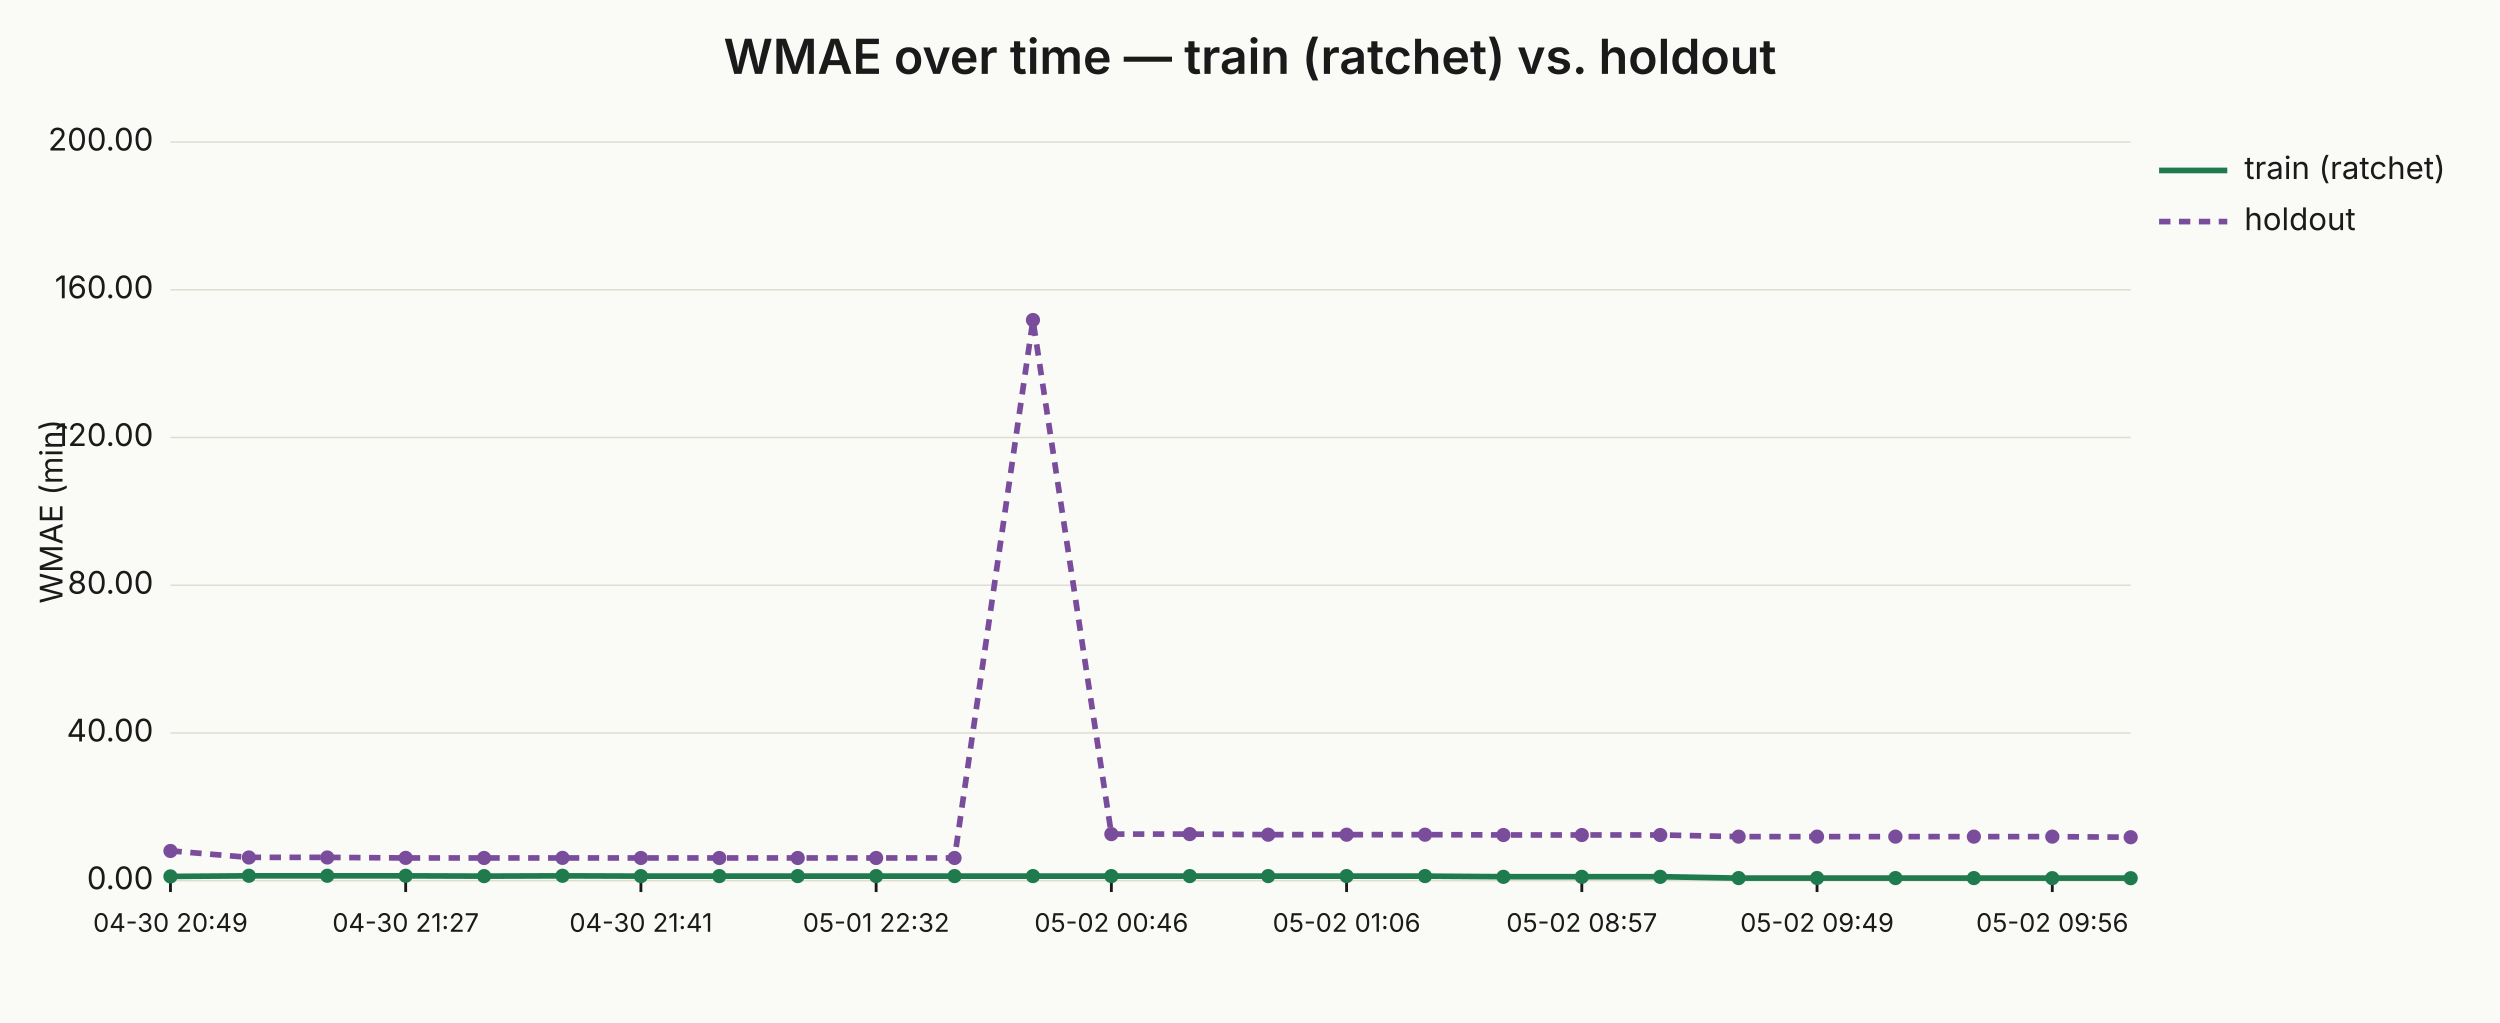
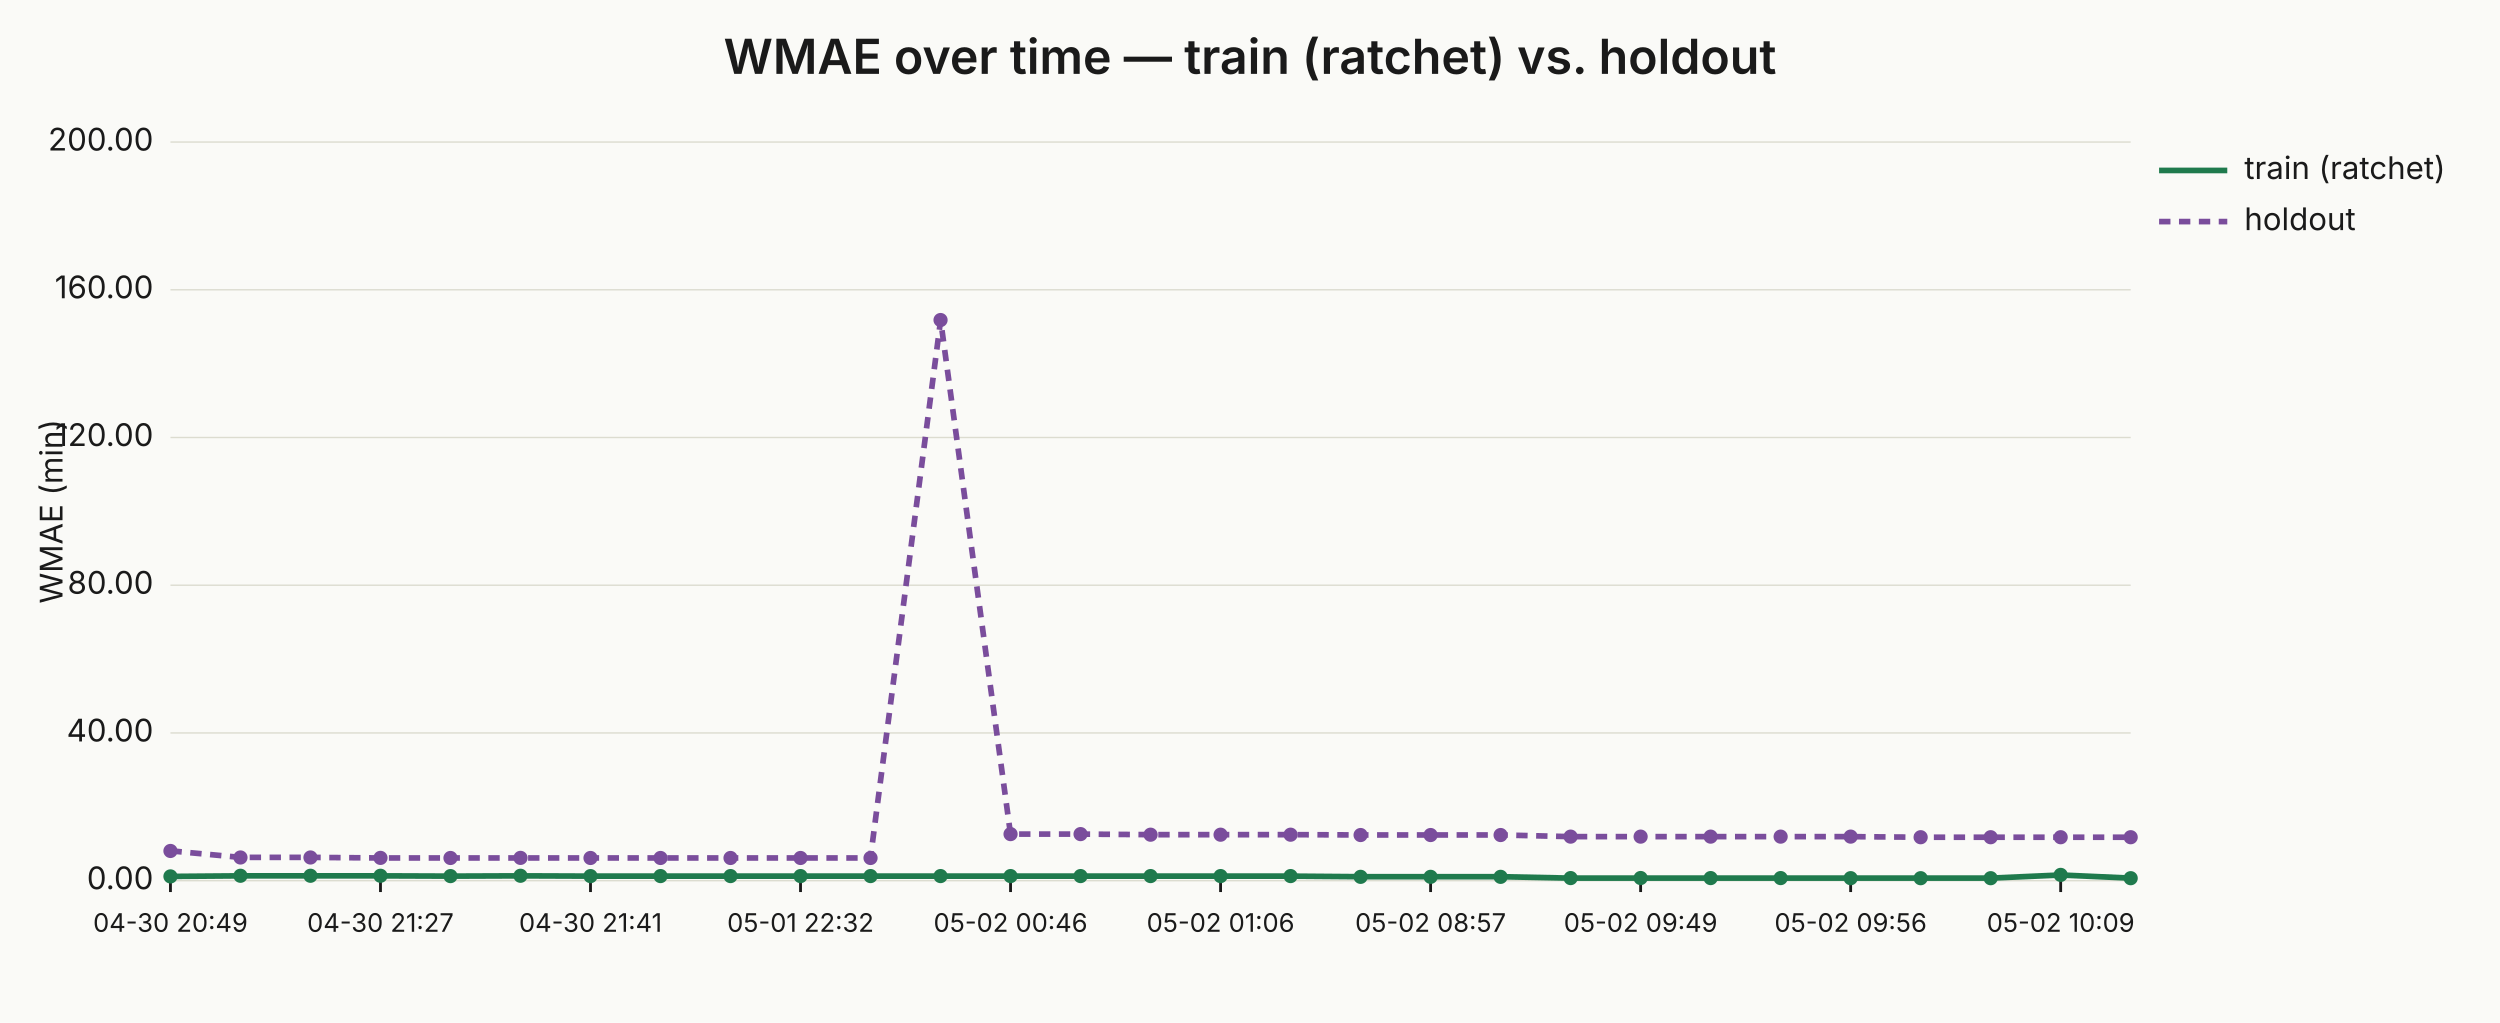
<svg xmlns="http://www.w3.org/2000/svg" viewBox="0 0 880 360" width="880" height="360" font-family="-apple-system, BlinkMacSystemFont, 'Segoe UI', system-ui, sans-serif" font-size="11">
  <rect width="880" height="360" fill="#fafaf7" />
  <text x="440" y="26" text-anchor="middle" fill="#1a1a1a" font-size="17" font-weight="600">WMAE over time — train (ratchet) vs. holdout</text>
  <line x1="60" y1="310" x2="750" y2="310" stroke="#dcdcd0" stroke-width="0.5" />
  <text x="54" y="313" text-anchor="end" fill="#1a1a1a">0.00</text>
  <line x1="60" y1="258" x2="750" y2="258" stroke="#dcdcd0" stroke-width="0.5" />
  <text x="54" y="261" text-anchor="end" fill="#1a1a1a">40.00</text>
  <line x1="60" y1="206" x2="750" y2="206" stroke="#dcdcd0" stroke-width="0.5" />
  <text x="54" y="209" text-anchor="end" fill="#1a1a1a">80.00</text>
  <line x1="60" y1="154" x2="750" y2="154" stroke="#dcdcd0" stroke-width="0.5" />
  <text x="54" y="157" text-anchor="end" fill="#1a1a1a">120.00</text>
  <line x1="60" y1="102" x2="750" y2="102" stroke="#dcdcd0" stroke-width="0.5" />
  <text x="54" y="105" text-anchor="end" fill="#1a1a1a">160.00</text>
  <line x1="60" y1="50" x2="750" y2="50" stroke="#dcdcd0" stroke-width="0.5" />
  <text x="54" y="53" text-anchor="end" fill="#1a1a1a">200.00</text>
  <line x1="60" y1="310" x2="60" y2="314" stroke="#1a1a1a" />
  <text x="60" y="328" text-anchor="middle" fill="#1a1a1a" font-size="9">04-30 20:49</text>
-   <line x1="142.8" y1="310" x2="142.8" y2="314" stroke="#1a1a1a" />
-   <text x="142.8" y="328" text-anchor="middle" fill="#1a1a1a" font-size="9">04-30 21:27</text>
-   <line x1="225.6" y1="310" x2="225.6" y2="314" stroke="#1a1a1a" />
-   <text x="225.6" y="328" text-anchor="middle" fill="#1a1a1a" font-size="9">04-30 21:41</text>
-   <line x1="308.4" y1="310" x2="308.4" y2="314" stroke="#1a1a1a" />
-   <text x="308.4" y="328" text-anchor="middle" fill="#1a1a1a" font-size="9">05-01 22:32</text>
-   <line x1="391.2" y1="310" x2="391.2" y2="314" stroke="#1a1a1a" />
-   <text x="391.2" y="328" text-anchor="middle" fill="#1a1a1a" font-size="9">05-02 00:46</text>
-   <line x1="474" y1="310" x2="474" y2="314" stroke="#1a1a1a" />
-   <text x="474" y="328" text-anchor="middle" fill="#1a1a1a" font-size="9">05-02 01:06</text>
-   <line x1="556.8" y1="310" x2="556.8" y2="314" stroke="#1a1a1a" />
-   <text x="556.8" y="328" text-anchor="middle" fill="#1a1a1a" font-size="9">05-02 08:57</text>
-   <line x1="639.6" y1="310" x2="639.6" y2="314" stroke="#1a1a1a" />
-   <text x="639.6" y="328" text-anchor="middle" fill="#1a1a1a" font-size="9">05-02 09:49</text>
-   <line x1="722.4" y1="310" x2="722.4" y2="314" stroke="#1a1a1a" />
-   <text x="722.4" y="328" text-anchor="middle" fill="#1a1a1a" font-size="9">05-02 09:56</text>
+   <line x1="133.929" y1="310" x2="133.929" y2="314" stroke="#1a1a1a" />
+   <text x="133.929" y="328" text-anchor="middle" fill="#1a1a1a" font-size="9">04-30 21:27</text>
+   <line x1="207.857" y1="310" x2="207.857" y2="314" stroke="#1a1a1a" />
+   <text x="207.857" y="328" text-anchor="middle" fill="#1a1a1a" font-size="9">04-30 21:41</text>
+   <line x1="281.786" y1="310" x2="281.786" y2="314" stroke="#1a1a1a" />
+   <text x="281.786" y="328" text-anchor="middle" fill="#1a1a1a" font-size="9">05-01 22:32</text>
+   <line x1="355.714" y1="310" x2="355.714" y2="314" stroke="#1a1a1a" />
+   <text x="355.714" y="328" text-anchor="middle" fill="#1a1a1a" font-size="9">05-02 00:46</text>
+   <line x1="429.643" y1="310" x2="429.643" y2="314" stroke="#1a1a1a" />
+   <text x="429.643" y="328" text-anchor="middle" fill="#1a1a1a" font-size="9">05-02 01:06</text>
+   <line x1="503.571" y1="310" x2="503.571" y2="314" stroke="#1a1a1a" />
+   <text x="503.571" y="328" text-anchor="middle" fill="#1a1a1a" font-size="9">05-02 08:57</text>
+   <line x1="577.5" y1="310" x2="577.5" y2="314" stroke="#1a1a1a" />
+   <text x="577.5" y="328" text-anchor="middle" fill="#1a1a1a" font-size="9">05-02 09:49</text>
+   <line x1="651.429" y1="310" x2="651.429" y2="314" stroke="#1a1a1a" />
+   <text x="651.429" y="328" text-anchor="middle" fill="#1a1a1a" font-size="9">05-02 09:56</text>
+   <line x1="725.357" y1="310" x2="725.357" y2="314" stroke="#1a1a1a" />
+   <text x="725.357" y="328" text-anchor="middle" fill="#1a1a1a" font-size="9">05-02 10:09</text>
  <text x="22" y="180" transform="rotate(-90 22 180)" text-anchor="middle" fill="#1a1a1a">WMAE (min)</text>
-   <path d="M60.0,308.5 L87.6,308.3 L115.2,308.3 L142.8,308.3 L170.4,308.4 L198.0,308.3 L225.6,308.4 L253.2,308.4 L280.8,308.4 L308.4,308.4 L336.0,308.4 L363.6,308.4 L391.2,308.4 L418.8,308.4 L446.4,308.4 L474.0,308.4 L501.6,308.4 L529.2,308.6 L556.8,308.6 L584.4,308.6 L612.0,309.1 L639.6,309.1 L667.2,309.1 L694.8,309.1 L722.4,309.1 L750.0,309.1" fill="none" stroke="#1f7a4d" stroke-width="2" />
+   <path d="M60.0,308.5 L84.6,308.3 L109.3,308.3 L133.9,308.3 L158.6,308.4 L183.2,308.3 L207.9,308.4 L232.5,308.4 L257.1,308.4 L281.8,308.4 L306.4,308.4 L331.1,308.4 L355.7,308.4 L380.4,308.4 L405.0,308.4 L429.6,308.4 L454.3,308.4 L478.9,308.6 L503.6,308.6 L528.2,308.6 L552.9,309.1 L577.5,309.1 L602.1,309.1 L626.8,309.1 L651.4,309.1 L676.1,309.1 L700.7,309.1 L725.4,308.0 L750.0,309.1" fill="none" stroke="#1f7a4d" stroke-width="2" />
  <circle cx="60" cy="308.497" r="2.5" fill="#1f7a4d" />
-   <circle cx="87.6" cy="308.271" r="2.5" fill="#1f7a4d" />
-   <circle cx="115.2" cy="308.271" r="2.5" fill="#1f7a4d" />
-   <circle cx="142.8" cy="308.271" r="2.5" fill="#1f7a4d" />
-   <circle cx="170.4" cy="308.389" r="2.5" fill="#1f7a4d" />
-   <circle cx="198" cy="308.271" r="2.5" fill="#1f7a4d" />
-   <circle cx="225.6" cy="308.389" r="2.5" fill="#1f7a4d" />
-   <circle cx="253.2" cy="308.379" r="2.5" fill="#1f7a4d" />
-   <circle cx="280.8" cy="308.379" r="2.5" fill="#1f7a4d" />
-   <circle cx="308.4" cy="308.379" r="2.5" fill="#1f7a4d" />
-   <circle cx="336" cy="308.379" r="2.5" fill="#1f7a4d" />
-   <circle cx="363.6" cy="308.379" r="2.5" fill="#1f7a4d" />
-   <circle cx="391.2" cy="308.379" r="2.5" fill="#1f7a4d" />
-   <circle cx="418.8" cy="308.379" r="2.5" fill="#1f7a4d" />
-   <circle cx="446.4" cy="308.379" r="2.5" fill="#1f7a4d" />
-   <circle cx="474" cy="308.379" r="2.5" fill="#1f7a4d" />
-   <circle cx="501.6" cy="308.379" r="2.5" fill="#1f7a4d" />
-   <circle cx="529.2" cy="308.649" r="2.5" fill="#1f7a4d" />
-   <circle cx="556.8" cy="308.649" r="2.5" fill="#1f7a4d" />
-   <circle cx="584.4" cy="308.649" r="2.5" fill="#1f7a4d" />
-   <circle cx="612" cy="309.085" r="2.5" fill="#1f7a4d" />
-   <circle cx="639.6" cy="309.063" r="2.5" fill="#1f7a4d" />
-   <circle cx="667.2" cy="309.085" r="2.5" fill="#1f7a4d" />
-   <circle cx="694.8" cy="309.085" r="2.5" fill="#1f7a4d" />
-   <circle cx="722.4" cy="309.114" r="2.5" fill="#1f7a4d" />
+   <circle cx="84.643" cy="308.271" r="2.5" fill="#1f7a4d" />
+   <circle cx="109.286" cy="308.271" r="2.5" fill="#1f7a4d" />
+   <circle cx="133.929" cy="308.271" r="2.5" fill="#1f7a4d" />
+   <circle cx="158.571" cy="308.389" r="2.5" fill="#1f7a4d" />
+   <circle cx="183.214" cy="308.271" r="2.5" fill="#1f7a4d" />
+   <circle cx="207.857" cy="308.389" r="2.5" fill="#1f7a4d" />
+   <circle cx="232.5" cy="308.379" r="2.5" fill="#1f7a4d" />
+   <circle cx="257.143" cy="308.379" r="2.5" fill="#1f7a4d" />
+   <circle cx="281.786" cy="308.379" r="2.5" fill="#1f7a4d" />
+   <circle cx="306.429" cy="308.379" r="2.5" fill="#1f7a4d" />
+   <circle cx="331.071" cy="308.379" r="2.5" fill="#1f7a4d" />
+   <circle cx="355.714" cy="308.379" r="2.5" fill="#1f7a4d" />
+   <circle cx="380.357" cy="308.379" r="2.5" fill="#1f7a4d" />
+   <circle cx="405" cy="308.379" r="2.5" fill="#1f7a4d" />
+   <circle cx="429.643" cy="308.379" r="2.5" fill="#1f7a4d" />
+   <circle cx="454.286" cy="308.379" r="2.5" fill="#1f7a4d" />
+   <circle cx="478.929" cy="308.649" r="2.5" fill="#1f7a4d" />
+   <circle cx="503.571" cy="308.649" r="2.5" fill="#1f7a4d" />
+   <circle cx="528.214" cy="308.649" r="2.5" fill="#1f7a4d" />
+   <circle cx="552.857" cy="309.085" r="2.5" fill="#1f7a4d" />
+   <circle cx="577.5" cy="309.063" r="2.5" fill="#1f7a4d" />
+   <circle cx="602.143" cy="309.085" r="2.5" fill="#1f7a4d" />
+   <circle cx="626.786" cy="309.085" r="2.5" fill="#1f7a4d" />
+   <circle cx="651.429" cy="309.114" r="2.5" fill="#1f7a4d" />
+   <circle cx="676.071" cy="309.125" r="2.5" fill="#1f7a4d" />
+   <circle cx="700.714" cy="309.125" r="2.5" fill="#1f7a4d" />
+   <circle cx="725.357" cy="307.963" r="2.5" fill="#1f7a4d" />
  <circle cx="750" cy="309.125" r="2.5" fill="#1f7a4d" />
-   <path d="M60.0,299.5 L87.6,301.8 L115.2,301.8 L142.8,302.0 L170.4,302.0 L198.0,302.0 L225.6,302.0 L253.2,302.0 L280.8,302.0 L308.4,302.0 L336.0,302.0 L363.6,112.7 L391.2,293.6 L418.8,293.6 L446.4,293.8 L474.0,293.8 L501.6,293.8 L529.2,293.9 L556.8,293.9 L584.4,293.9 L612.0,294.5 L639.6,294.5 L667.2,294.5 L694.8,294.5 L722.4,294.5 L750.0,294.7" fill="none" stroke="#7a4d9c" stroke-width="2" stroke-dasharray="4,3" />
+   <path d="M60.0,299.5 L84.6,301.8 L109.3,301.8 L133.9,302.0 L158.6,302.0 L183.2,302.0 L207.9,302.0 L232.5,302.0 L257.1,302.0 L281.8,302.0 L306.4,302.0 L331.1,112.7 L355.7,293.6 L380.4,293.6 L405.0,293.8 L429.6,293.8 L454.3,293.8 L478.9,293.9 L503.6,293.9 L528.2,293.9 L552.9,294.5 L577.5,294.5 L602.1,294.5 L626.8,294.5 L651.4,294.5 L676.1,294.7 L700.7,294.7 L725.4,294.7 L750.0,294.7" fill="none" stroke="#7a4d9c" stroke-width="2" stroke-dasharray="4,3" />
  <circle cx="60" cy="299.538" r="2.5" fill="#7a4d9c" />
-   <circle cx="87.6" cy="301.834" r="2.5" fill="#7a4d9c" />
-   <circle cx="115.2" cy="301.834" r="2.5" fill="#7a4d9c" />
-   <circle cx="142.8" cy="301.975" r="2.5" fill="#7a4d9c" />
-   <circle cx="170.4" cy="302.008" r="2.5" fill="#7a4d9c" />
-   <circle cx="198" cy="301.975" r="2.5" fill="#7a4d9c" />
-   <circle cx="225.6" cy="302.008" r="2.5" fill="#7a4d9c" />
-   <circle cx="253.2" cy="302.008" r="2.5" fill="#7a4d9c" />
-   <circle cx="280.8" cy="302.008" r="2.5" fill="#7a4d9c" />
-   <circle cx="308.4" cy="302.008" r="2.5" fill="#7a4d9c" />
-   <circle cx="336" cy="302.008" r="2.5" fill="#7a4d9c" />
-   <circle cx="363.6" cy="112.652" r="2.5" fill="#7a4d9c" />
-   <circle cx="391.2" cy="293.603" r="2.5" fill="#7a4d9c" />
-   <circle cx="418.8" cy="293.603" r="2.5" fill="#7a4d9c" />
-   <circle cx="446.4" cy="293.814" r="2.5" fill="#7a4d9c" />
-   <circle cx="474" cy="293.814" r="2.5" fill="#7a4d9c" />
-   <circle cx="501.6" cy="293.814" r="2.5" fill="#7a4d9c" />
-   <circle cx="529.2" cy="293.932" r="2.5" fill="#7a4d9c" />
-   <circle cx="556.8" cy="293.932" r="2.5" fill="#7a4d9c" />
-   <circle cx="584.4" cy="293.932" r="2.5" fill="#7a4d9c" />
-   <circle cx="612" cy="294.493" r="2.5" fill="#7a4d9c" />
-   <circle cx="639.6" cy="294.493" r="2.5" fill="#7a4d9c" />
-   <circle cx="667.2" cy="294.493" r="2.5" fill="#7a4d9c" />
-   <circle cx="694.8" cy="294.493" r="2.5" fill="#7a4d9c" />
-   <circle cx="722.4" cy="294.488" r="2.5" fill="#7a4d9c" />
+   <circle cx="84.643" cy="301.834" r="2.5" fill="#7a4d9c" />
+   <circle cx="109.286" cy="301.834" r="2.5" fill="#7a4d9c" />
+   <circle cx="133.929" cy="301.975" r="2.5" fill="#7a4d9c" />
+   <circle cx="158.571" cy="302.008" r="2.5" fill="#7a4d9c" />
+   <circle cx="183.214" cy="301.975" r="2.5" fill="#7a4d9c" />
+   <circle cx="207.857" cy="302.008" r="2.5" fill="#7a4d9c" />
+   <circle cx="232.5" cy="302.008" r="2.5" fill="#7a4d9c" />
+   <circle cx="257.143" cy="302.008" r="2.5" fill="#7a4d9c" />
+   <circle cx="281.786" cy="302.008" r="2.5" fill="#7a4d9c" />
+   <circle cx="306.429" cy="302.008" r="2.5" fill="#7a4d9c" />
+   <circle cx="331.071" cy="112.652" r="2.5" fill="#7a4d9c" />
+   <circle cx="355.714" cy="293.603" r="2.5" fill="#7a4d9c" />
+   <circle cx="380.357" cy="293.603" r="2.5" fill="#7a4d9c" />
+   <circle cx="405" cy="293.814" r="2.5" fill="#7a4d9c" />
+   <circle cx="429.643" cy="293.814" r="2.5" fill="#7a4d9c" />
+   <circle cx="454.286" cy="293.814" r="2.5" fill="#7a4d9c" />
+   <circle cx="478.929" cy="293.932" r="2.5" fill="#7a4d9c" />
+   <circle cx="503.571" cy="293.932" r="2.5" fill="#7a4d9c" />
+   <circle cx="528.214" cy="293.932" r="2.5" fill="#7a4d9c" />
+   <circle cx="552.857" cy="294.493" r="2.5" fill="#7a4d9c" />
+   <circle cx="577.5" cy="294.493" r="2.5" fill="#7a4d9c" />
+   <circle cx="602.143" cy="294.493" r="2.5" fill="#7a4d9c" />
+   <circle cx="626.786" cy="294.493" r="2.5" fill="#7a4d9c" />
+   <circle cx="651.429" cy="294.488" r="2.5" fill="#7a4d9c" />
+   <circle cx="676.071" cy="294.701" r="2.5" fill="#7a4d9c" />
+   <circle cx="700.714" cy="294.701" r="2.5" fill="#7a4d9c" />
+   <circle cx="725.357" cy="294.701" r="2.5" fill="#7a4d9c" />
  <circle cx="750" cy="294.701" r="2.5" fill="#7a4d9c" />
  <line x1="760" y1="60" x2="784" y2="60" stroke="#1f7a4d" stroke-width="2" />
  <text x="790" y="63" fill="#1a1a1a">train (ratchet)</text>
  <line x1="760" y1="78" x2="784" y2="78" stroke="#7a4d9c" stroke-width="2" stroke-dasharray="4,3" />
  <text x="790" y="81" fill="#1a1a1a">holdout</text>
</svg>
